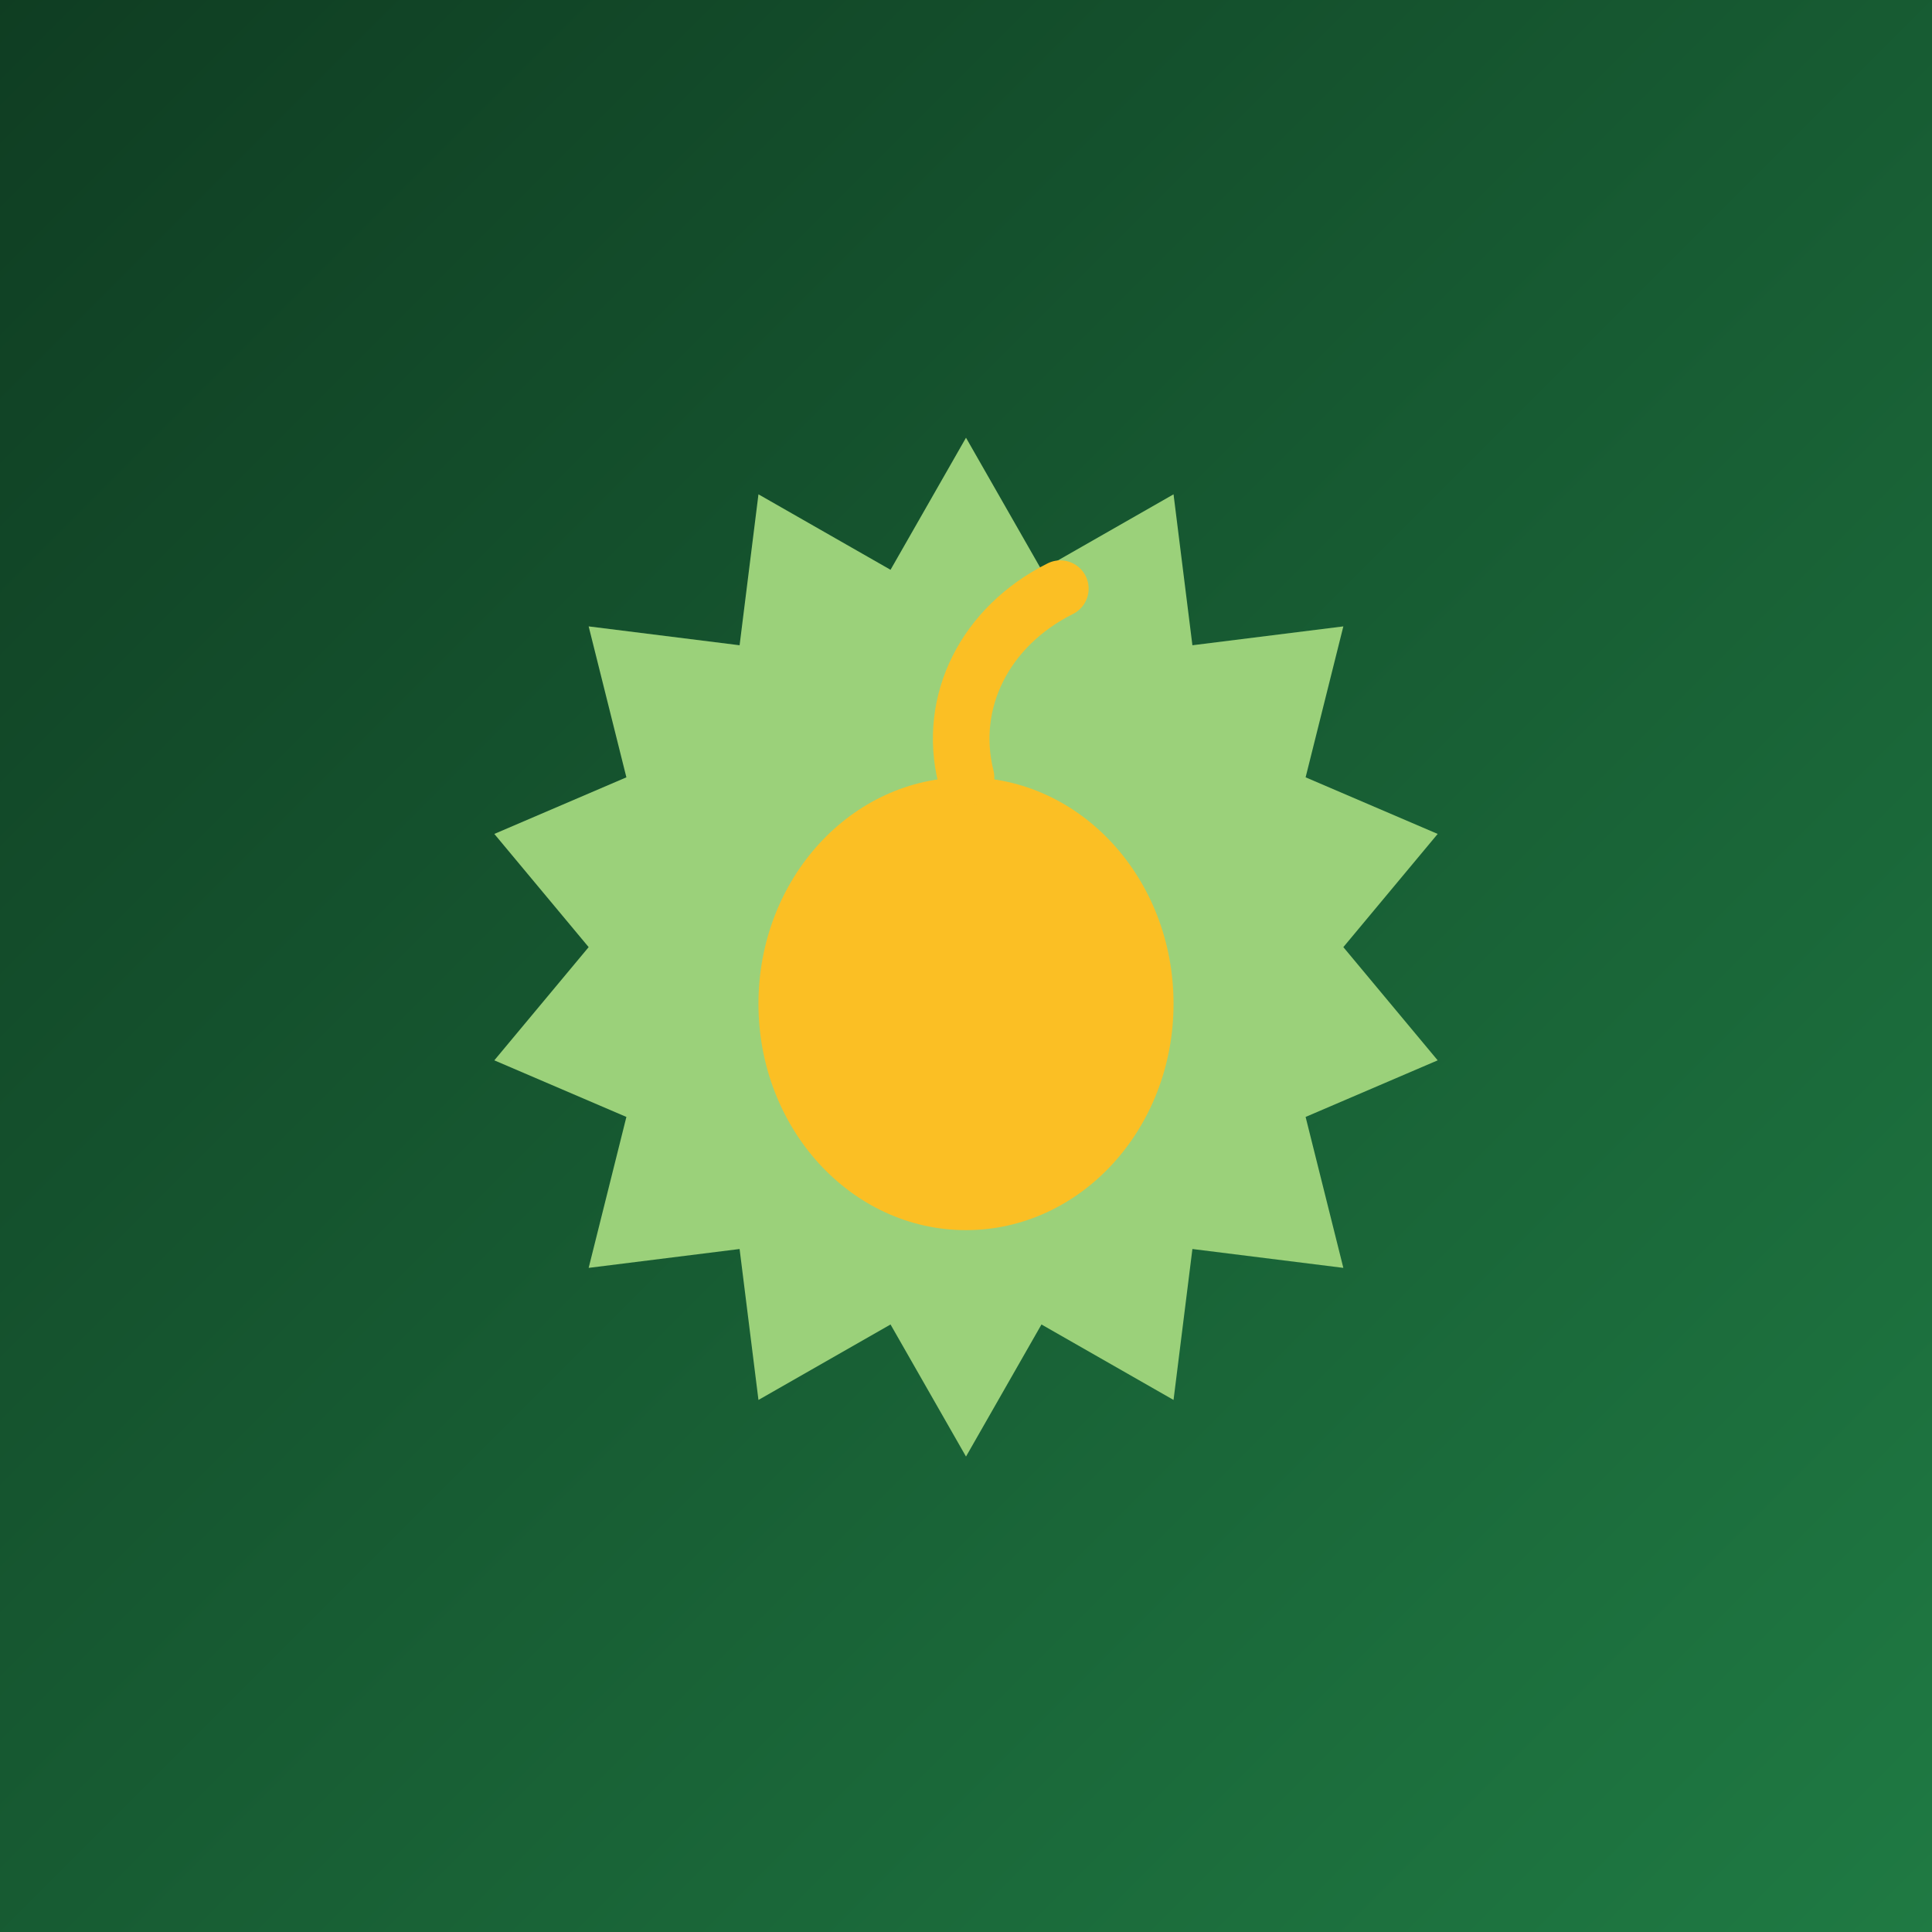
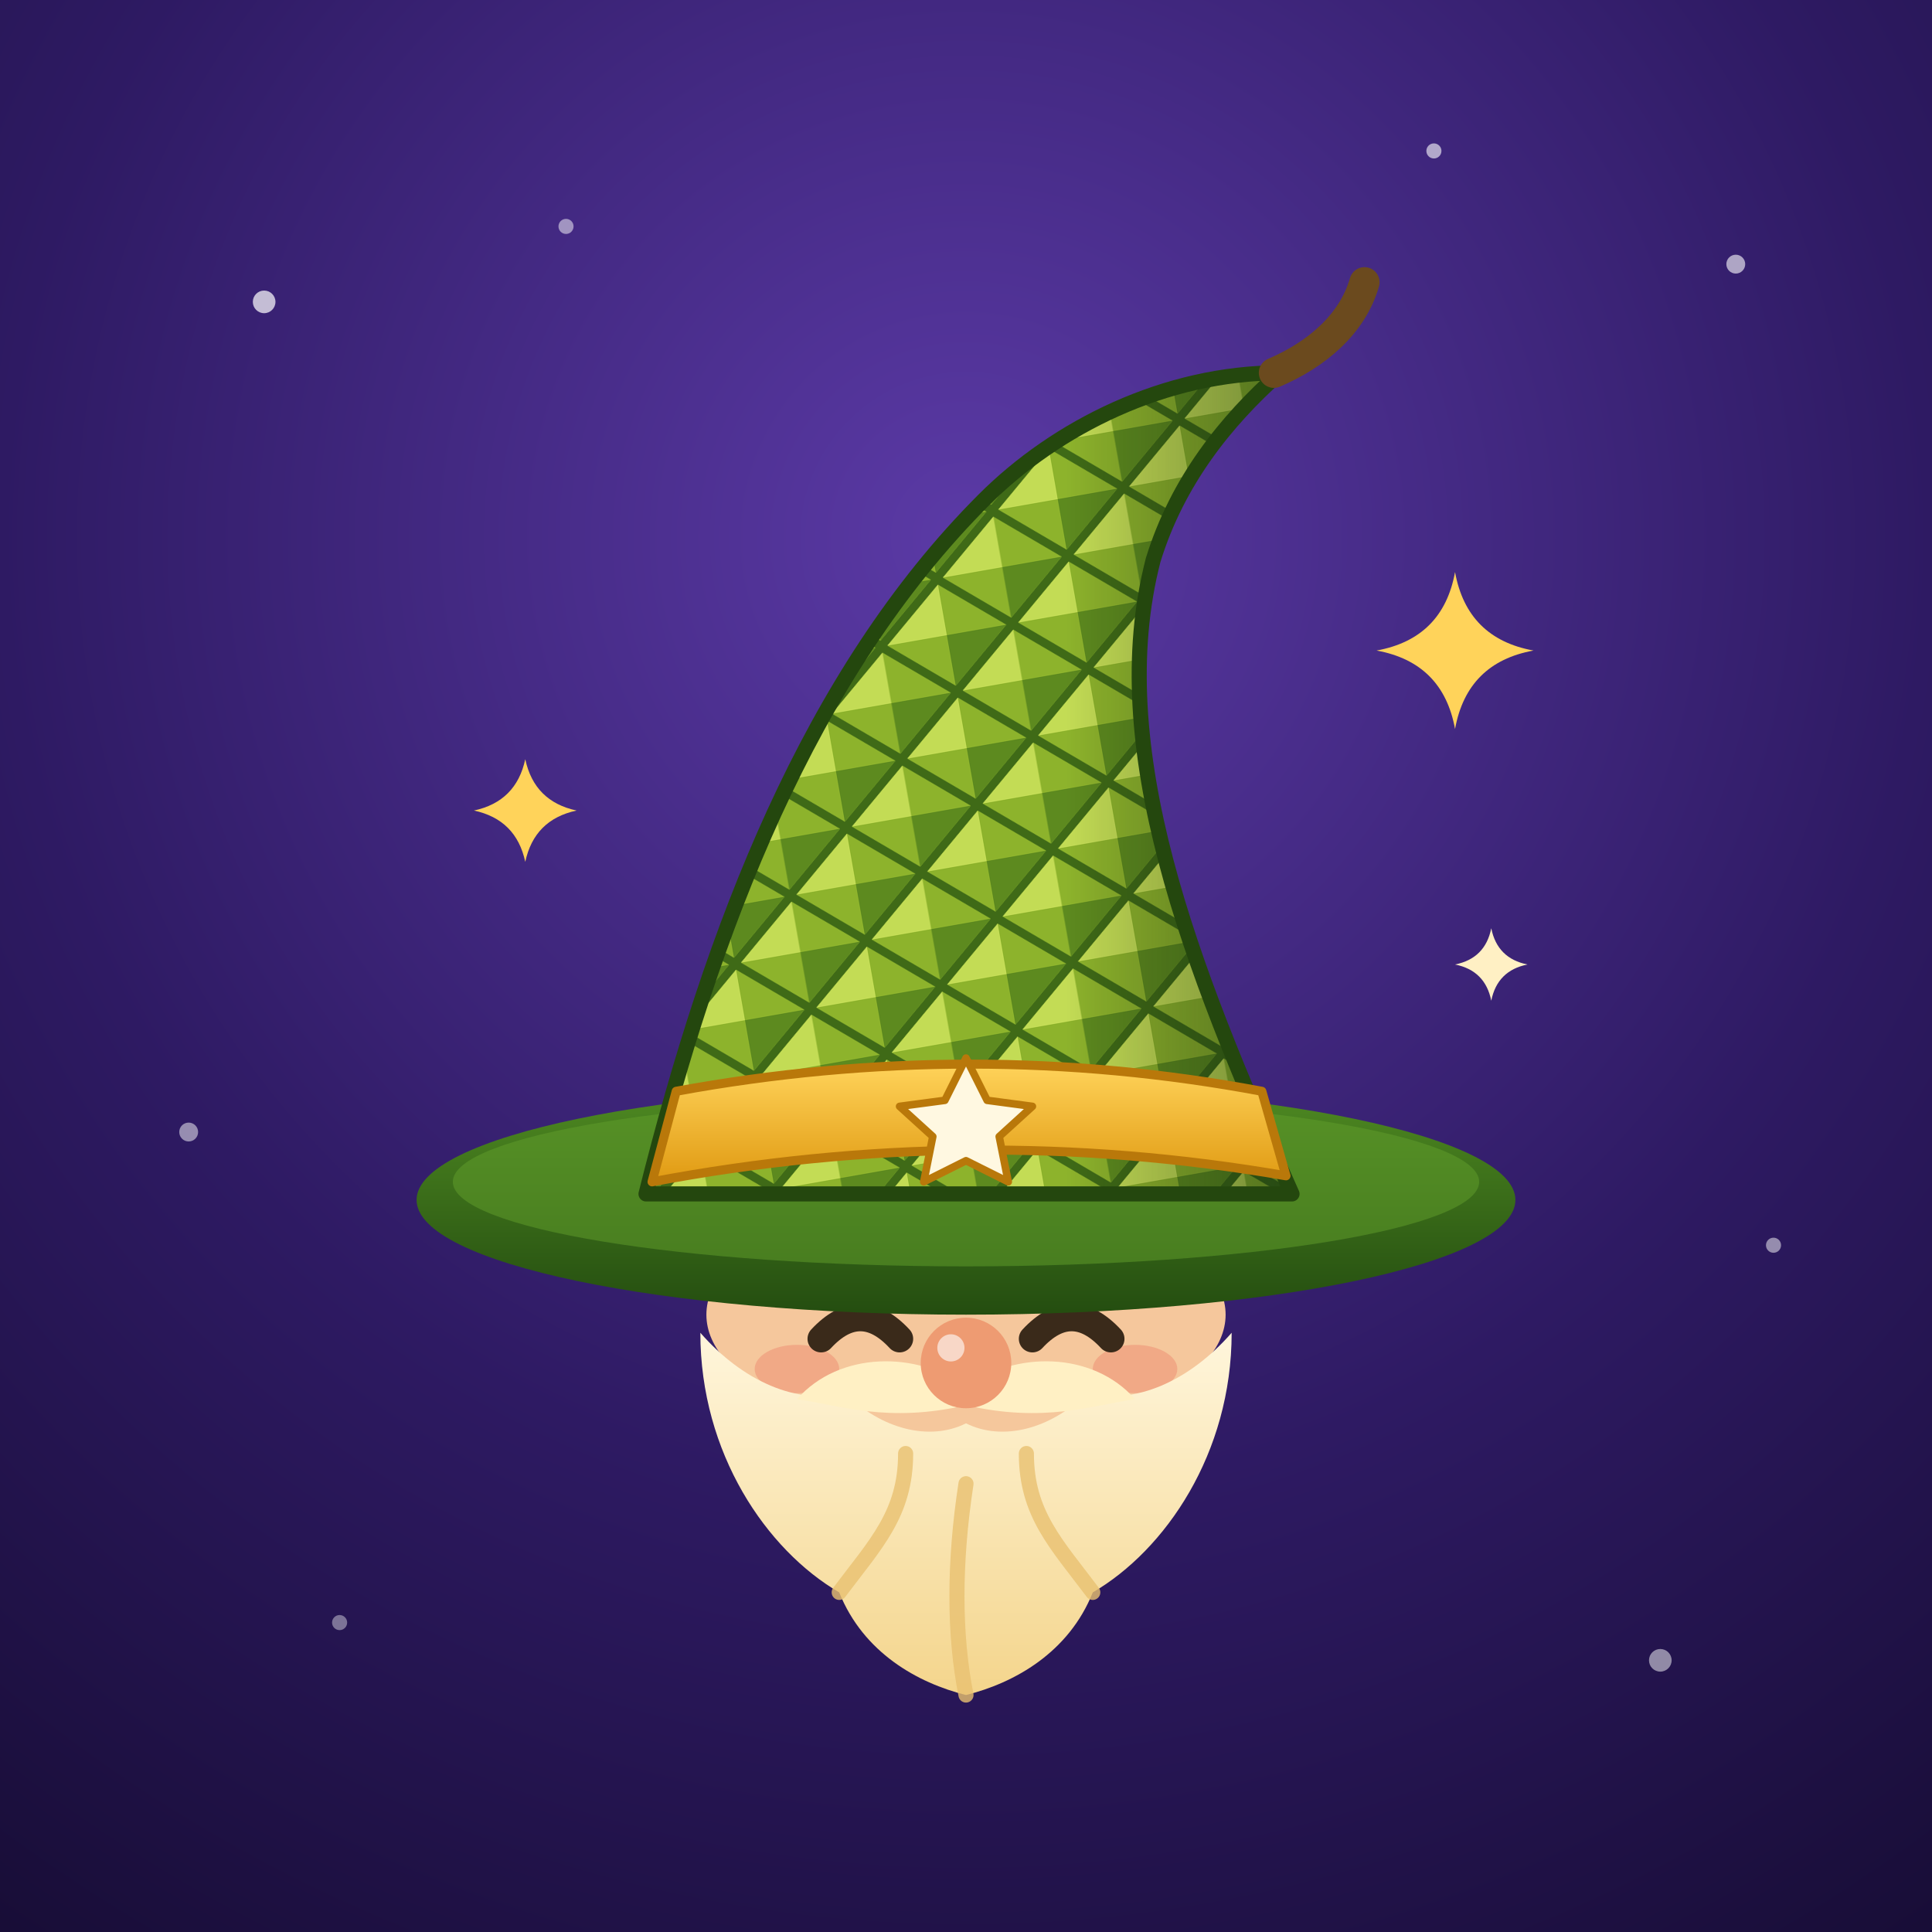
<svg xmlns="http://www.w3.org/2000/svg" viewBox="0 0 512 512">
  <defs>
-     <linearGradient id="bg" x1="0" y1="0" x2="1" y2="1">
-       <stop offset="0" stop-color="#0f3d22" />
-       <stop offset="1" stop-color="#1f7a43" />
+     <radialGradient id="bg" cx=".5" cy=".28" r=".9">
+       <stop offset="0" stop-color="#5b3aa6" />
+       <stop offset=".55" stop-color="#2e1a63" />
+       <stop offset="1" stop-color="#160c33" />
+     </radialGradient>
+     <pattern id="thorns" width="44" height="38" patternUnits="userSpaceOnUse" patternTransform="rotate(-10)">
+       <rect width="44" height="38" fill="#3f6a17" />
+       <g id="d">
+         <polygon points="22,2 42,19 22,36 2,19" fill="#8db32c" />
+         <polygon points="22,2 2,19 22,19" fill="#c3dc55" />
+         <polygon points="22,19 42,19 22,36" fill="#5d8a1f" />
+       </g>
+       <use href="#d" x="-22" y="-19" />
+       <use href="#d" x="22" y="-19" />
+       <use href="#d" x="-22" y="19" />
+       <use href="#d" x="22" y="19" />
+     </pattern>
+     <linearGradient id="hatShade" x1="0" y1="0" x2="1" y2="0">
+       <stop offset="0" stop-color="#000" stop-opacity="0" />
+       <stop offset=".65" stop-color="#000" stop-opacity="0" />
+       <stop offset="1" stop-color="#0b2610" stop-opacity=".45" />
+     </linearGradient>
+     <linearGradient id="band" x1="0" y1="0" x2="0" y2="1">
+       <stop offset="0" stop-color="#ffd35a" />
+       <stop offset="1" stop-color="#e09a12" />
+     </linearGradient>
+     <linearGradient id="brim" x1="0" y1="0" x2="0" y2="1">
+       <stop offset="0" stop-color="#4f8a22" />
+       <stop offset="1" stop-color="#244d10" />
+     </linearGradient>
+     <linearGradient id="beard" x1="0" y1="0" x2="0" y2="1">
+       <stop offset="0" stop-color="#fff6dc" />
+       <stop offset="1" stop-color="#f4d58c" />
    </linearGradient>
  </defs>
  <rect width="512" height="512" fill="url(#bg)" />
-   <g transform="translate(96 96) scale(5)">
-     <path fill="#9bd17a" d="M32 4l4 7 7-4 1 8 8-1-2 8 7 3-5 6 5 6-7 3 2 8-8-1-1 8-7-4-4 7-4-7-7 4-1-8-8 1 2-8-7-3 5-6-5-6 7-3-2-8 8 1 1-8 7 4z" />
-     <ellipse cx="32" cy="34" rx="11" ry="12" fill="#fbbf24" />
-     <path d="M32 22c-1-4 1-8 5-10" stroke="#fbbf24" stroke-width="3" fill="none" stroke-linecap="round" />
+   <circle cx="70" cy="80" r="3" fill="#fff" opacity="0.7" />
+   <circle cx="150" cy="60" r="2" fill="#fff" opacity="0.5" />
+   <circle cx="460" cy="70" r="2.5" fill="#fff" opacity="0.6" />
+   <circle cx="470" cy="330" r="2" fill="#fff" opacity="0.5" />
+   <circle cx="50" cy="300" r="2.5" fill="#fff" opacity="0.5" />
+   <circle cx="90" cy="430" r="2" fill="#fff" opacity="0.4" />
+   <circle cx="440" cy="440" r="3" fill="#fff" opacity="0.5" />
+   <circle cx="380" cy="40" r="2" fill="#fff" opacity="0.6" />
+   <g transform="translate(256 262) scale(.8) translate(-256 -266)">
+     <ellipse cx="256" cy="374" rx="86" ry="40" fill="#f5c79c" />
+     <ellipse cx="200" cy="392" rx="14" ry="8" fill="#ee8f74" opacity=".55" />
+     <ellipse cx="312" cy="392" rx="14" ry="8" fill="#ee8f74" opacity=".55" />
+     <path d="M208 382 q13 -14 26 0" stroke="#3a2a1a" stroke-width="9" fill="none" stroke-linecap="round" />
+     <path d="M278 382 q13 -14 26 0" stroke="#3a2a1a" stroke-width="9" fill="none" stroke-linecap="round" />
+     <path d="M168 380 C168 420 190 452 214 466 C222 486 240 496 256 500 C272 496 290 486 298 466 C322 452 344 420 344 380            C330 396 312 404 296 400 C284 412 268 416 256 410 C244 416 228 412 216 400 C200 404 182 396 168 380 Z" fill="url(#beard)" />
+     <path d="M214 466 C226 450 236 440 236 420 M298 466 C286 450 276 440 276 420 M256 500 C252 480 252 456 256 430" stroke="#e8c070" stroke-width="5" fill="none" stroke-linecap="round" opacity=".8" />
+     <path d="M256 398 C240 386 214 386 200 402 C214 404 230 410 256 404 C282 410 298 404 312 402 C298 386 272 386 256 398 Z" fill="#fff0c4" />
+     <circle cx="256" cy="390" r="15" fill="#ee9b72" />
+     <circle cx="251" cy="385" r="4.5" fill="#fff" opacity=".6" />
+     <ellipse cx="256" cy="336" rx="182" ry="38" fill="url(#brim)" />
+     <ellipse cx="256" cy="330" rx="170" ry="28" fill="#5e9a2a" opacity=".55" />
+     <path id="hat" d="M150 334 C172 246 204 162 262 104 C286 80 322 62 360 62 C342 78 326 98 318 124 C302 186 330 258 364 334 Z" fill="url(#thorns)" />
+     <path d="M150 334 C172 246 204 162 262 104 C286 80 322 62 360 62 C342 78 326 98 318 124 C302 186 330 258 364 334 Z" fill="url(#hatShade)" />
+     <path d="M150 334 C172 246 204 162 262 104 C286 80 322 62 360 62 C342 78 326 98 318 124 C302 186 330 258 364 334 Z" fill="none" stroke="#24470e" stroke-width="5" stroke-linejoin="round" />
+     <path d="M358 62 C372 56 384 46 388 32" stroke="#6b4a1e" stroke-width="10" fill="none" stroke-linecap="round" />
+     <path d="M160 300 Q258 282 354 300 L362 328 Q258 310 152 330 Z" fill="url(#band)" stroke="#b9780a" stroke-width="3" stroke-linejoin="round" />
+     <path d="M256 289 l7 14 15 2 -11 10 3 15 -14 -7 -14 7 3 -15 -11 -10 15 -2 z" fill="#fff8e1" stroke="#b9780a" stroke-width="2.5" stroke-linejoin="round" />
+     <path d="M418 128 q4 22 26 26 q-22 4 -26 26 q-4 -22 -26 -26 q22 -4 26 -26z" fill="#ffd35a" />
+     <path d="M110 190 q3 14 17 17 q-14 3 -17 17 q-3 -14 -17 -17 q14 -3 17 -17z" fill="#ffd35a" />
+     <path d="M430 246 q2 10 12 12 q-10 2 -12 12 q-2 -10 -12 -12 q10 -2 12 -12z" fill="#fff0c4" />
  </g>
</svg>
